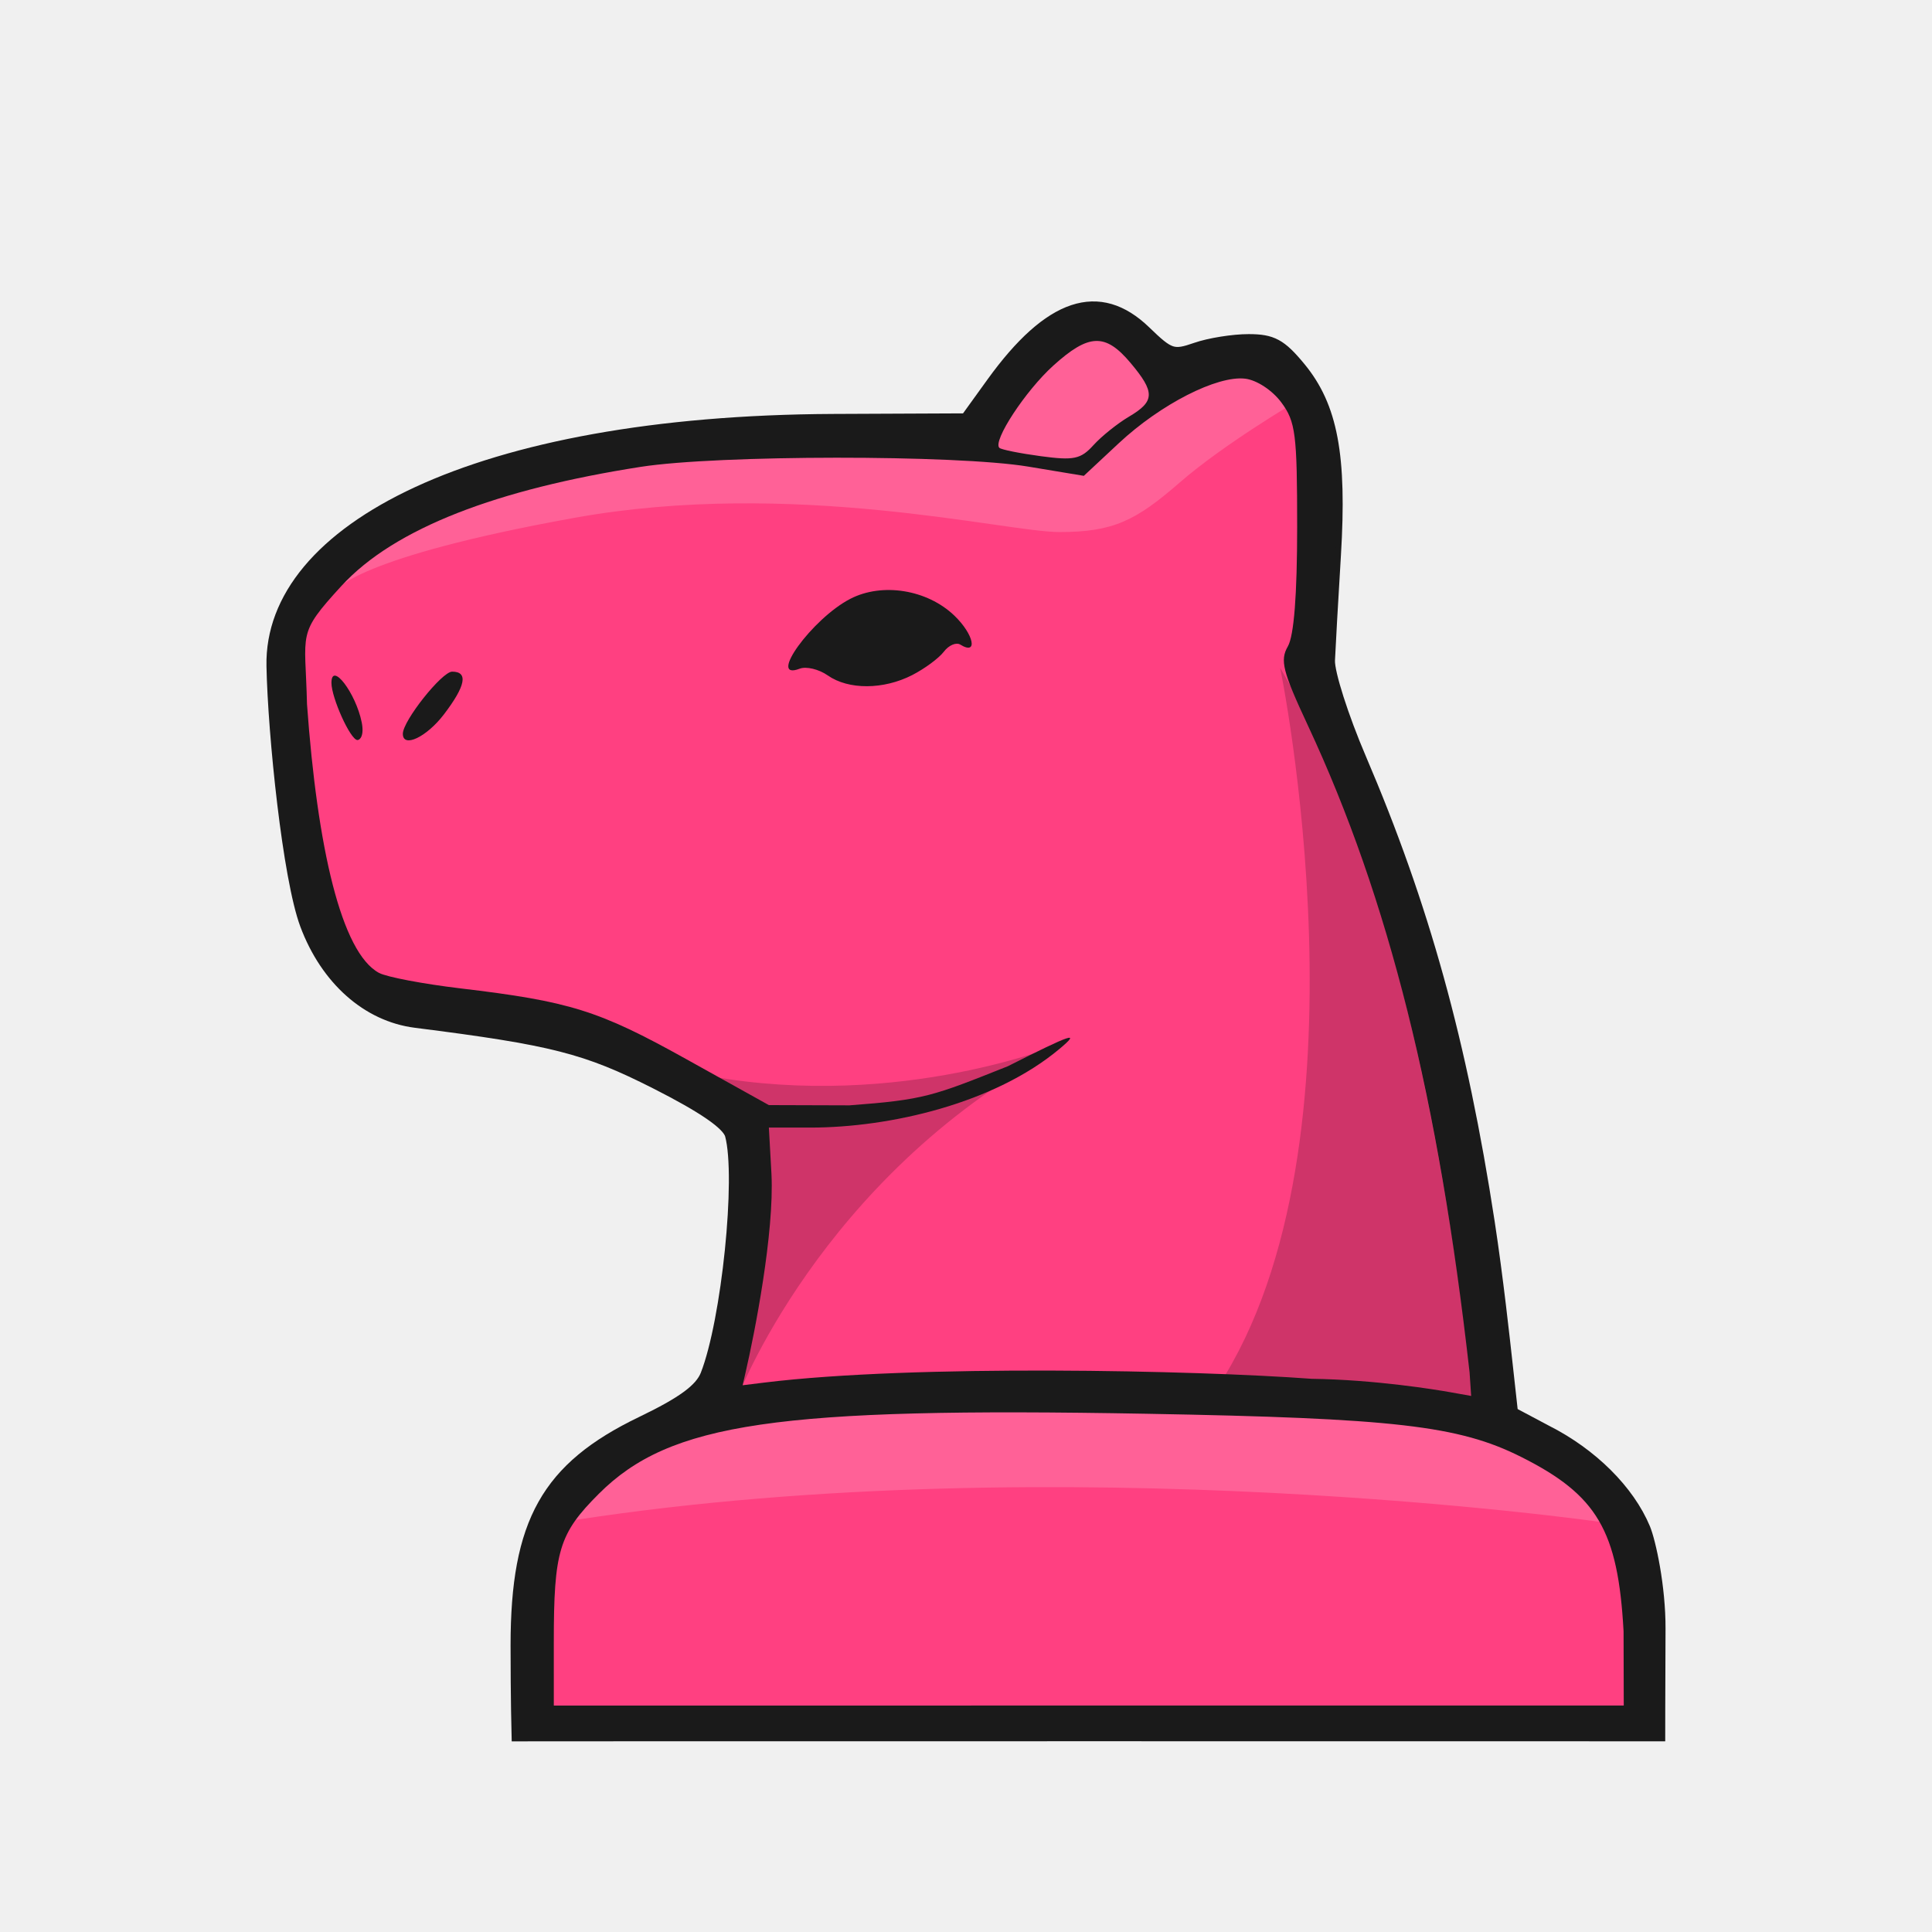
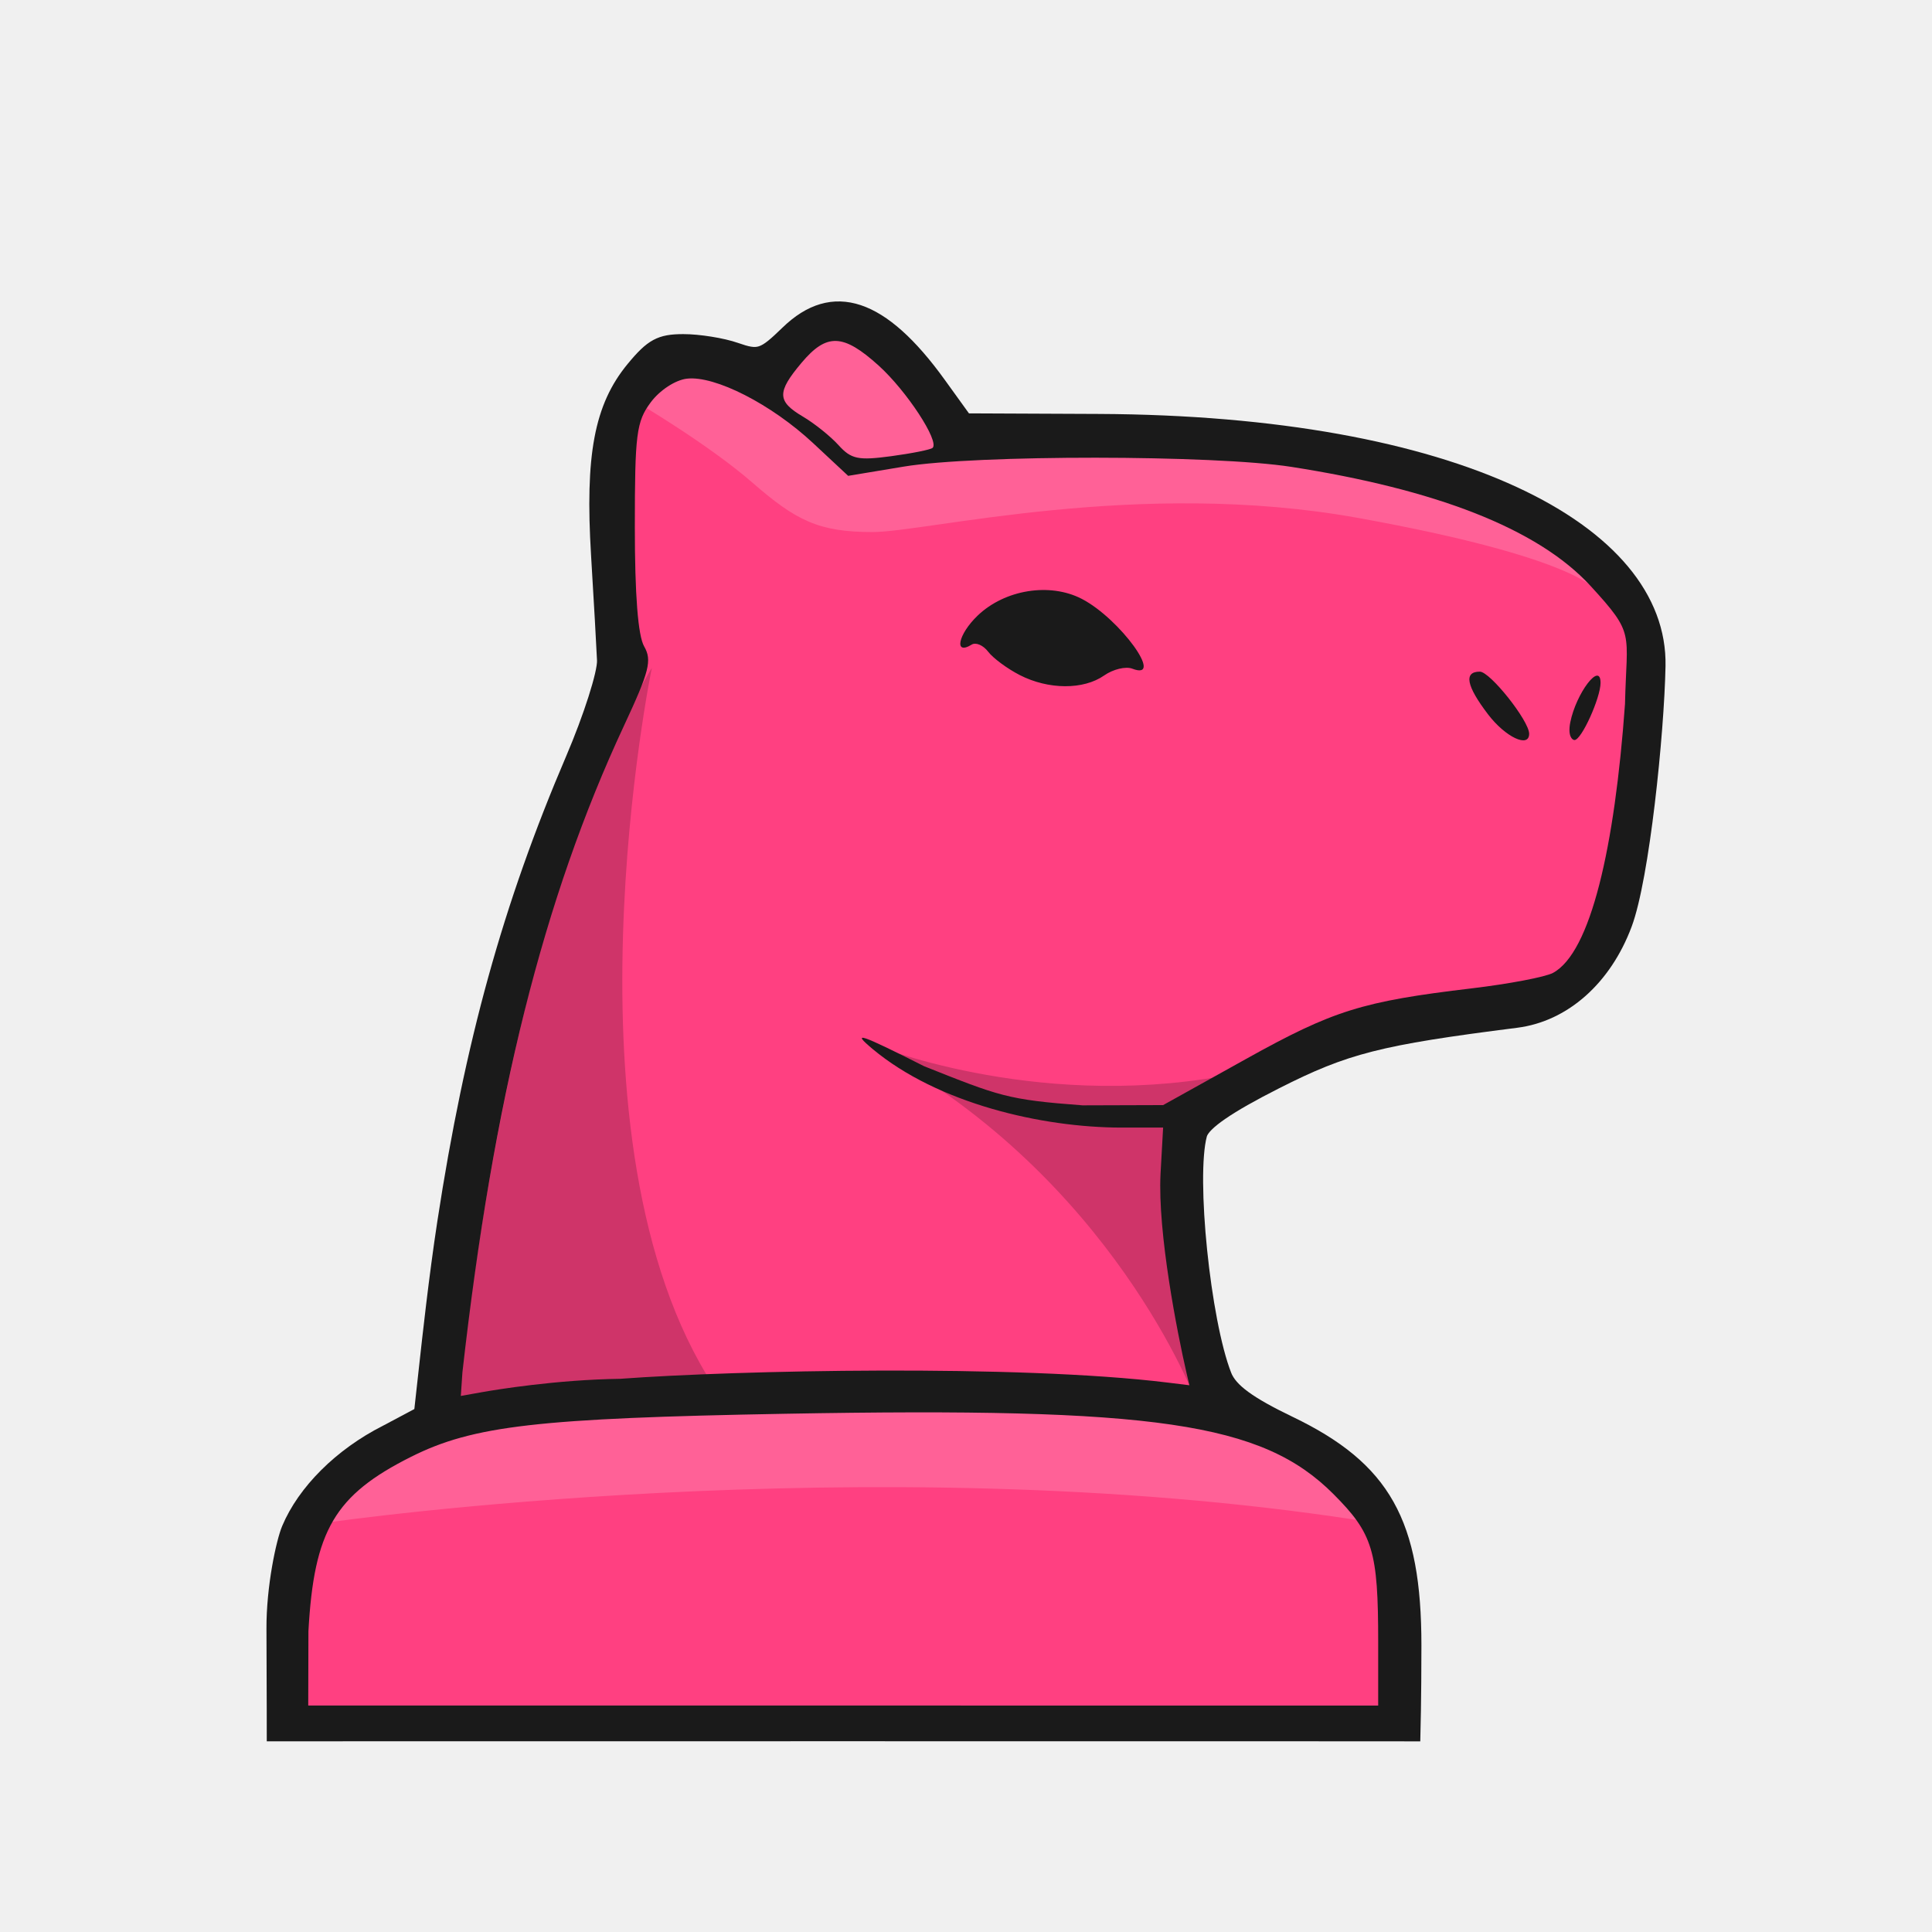
<svg xmlns="http://www.w3.org/2000/svg" width="341.33" height="341.33" version="1.1" viewBox="0 0 341.33 341.33">
  <defs>
    <style>.clsN-1{fill:none;}.clsN-2{fill:#4185BF;}.clsN-3,.clsN-5{fill:#fff;}.clsN-3,.clsN-4{opacity:0.2;}.clsN-6{fill:#1a1a1a;}</style>
    <style>.clsN-1{fill:none;}.clsN-2{fill:#C09526;}.clsN-3,.clsN-5{fill:#fff;}.clsN-3,.clsN-4{opacity:0.2;}.clsN-6{fill:#1a1a1a;}</style>
    <style>.clsN-1{fill:none;}.clsN-2{fill:#4185BF;}.clsN-3,.clsN-5{fill:#fff;}.clsN-3,.clsN-4{opacity:0.2;}.clsN-6{fill:#1a1a1a;}</style>
    <style>.clsN-1{fill:none;}.clsN-2{fill:#C09526;}.clsN-3,.clsN-5{fill:#fff;}.clsN-3,.clsN-4{opacity:0.2;}.clsN-6{fill:#1a1a1a;}</style>
  </defs>
-   <g transform="matrix(-1 0 0 1 343.17 0)">
+   <g transform="translate(-1.8417)">
    <path d="m49.939 306.68s4e-6 -6.793-0.055-18.896c-0.034-7.484 1.726-15.468 2.692-17.78 2.801-6.704 9.312-13.18 17.328-17.236l6.046-3.213 0.946-8.557c0.462-4.18 1.665-15.291 3.166-25.079 4.861-31.714 11.572-55.95 22.686-81.925 3.138-7.333 5.629-15.133 5.536-17.333s-0.567-10.555-1.052-18.567c-1.069-17.627 0.559-26.286 6.238-33.175 3.373-4.092 4.911-4.924 9.096-4.924 2.771 0 6.972 0.674 9.336 1.498 3.99 1.391 4.627 1.18 8.871-2.933 8.199-7.947 17.013-5.007 27.161 9.06l4.599 6.375 23.401 0.103c63.258 0.279 99.666 19.438 99.192 43.562-0.237 12.041-2.844 37.486-5.927 45.725-3.626 9.691-10.91 16.152-19.427 17.233-24.269 3.078-30.082 4.559-42.411 10.802-8.417 4.262-12.735 7.236-13.241 9.117-1.991 7.416 0.607 32.814 4.33 42.326 0.998 2.551 4.162 4.87 11.374 8.339 16.747 8.055 22.176 17.724 22.176 39.496 0 9.497-0.176 15.983-0.176 15.983s-13.29-0.019-101.39-0.019c-94.795 0-100.49 0.018-100.49 0.018z" fill="#ff4081" stroke="#1a1a1a" stroke-width="1.933" />
    <path d="m117 118c-27 45.5-34.115 130.27-34.115 130.27s1.211 0.884 3.012 2.143c0.272-0.153 0.562-0.295 0.875-0.422 1.084-0.669 2.479-1.188 4.236-1.44 0.913-0.13 2.091-0.315 3.037-0.395 0.263-0.022 0.704-0.268 0.812-0.062 0.712-0.328 1.491-0.476 2.488-0.439 0.304 0.011 0.628 0.039 0.977 0.082 0.165 0.024 0.328 0.067 0.494 0.072 2.346 0.075 4.715-0.042 7.062-0.068 1.089 0.014 2.176 0.01 3.266 8e-3 0.634-2e-3 1.268 7e-5 1.902 0 0.596-8e-5 1.191 0 1.787 0 0.322-0.094 0.661-0.167 1.025-0.209 1.255-0.567 2.037-0.403 3.389-0.336 0.577 0.025 0.736 0.05 0.729 0.07 0.191-0.011 0.185-0.016 0.543-0.033 0.478-7e-3 0.956 4e-3 1.434 8e-3 0.257-0.097 0.609-0.226 1.061-0.398 0.609-0.487 1.37-0.709 2.17-0.752 0.667-0.036 1.331 0.054 1.959 0.17 0.099-0.028 1.202-0.025 1.326-0.023 0.653 5e-3 1.306 2e-3 1.959 2e-3 -0.145-0.42-0.268-0.812-0.428-1.248-28.25-43.25-11-127-11-127zm8.15 128.27c0.256 0.047 0.525 0.087 0.756 0.143 0.15 0.036-0.301-0.07-0.451-0.105-0.258-0.017-0.329-0.028-0.305-0.037zm-29.482 2.049c-0.238 0.052-0.479 0.091-0.721 0.131 0.057 0.255 0.095 0.524 0.125 0.801h1.236c-0.061-0.271-0.127-0.548-0.16-0.781-0.024-0.17-0.281-0.135-0.48-0.15z" fill="#050000" fill-opacity=".189" stop-color="#000000" style="font-variation-settings:normal" />
    <g fill="#050000" fill-opacity=".137" stop-color="#000000" style="font-variation-settings:normal">
      <path d="m208.4 199.14s1.261 24.849 4.681 48.227c3.34 22.834 0 0 0 0s-14.659-39.173-56.409-61.77c-7.23-3.913 26.775 11.862 26.775 11.862s11.219 0.247 25.048 0.918z" fill="#050000" fill-opacity=".189" stop-color="#000000" style="font-variation-settings:normal" />
    </g>
    <path d="m60.325 268.9s94.949-13.622 181.15-0.374c113.48 17.44 0 0 0 0s-0.975-12.523-38.475-18.523-102.5-0.25-116 3-23.089 6.133-26.676 15.896z" fill="#fff" fill-opacity=".173" stop-color="#000000" style="font-variation-settings:normal" />
    <path d="m114.25 71s12.75 7.5 20.5 14.25 11.75 8.75 21.25 8.75 47-9.5 85.75-2.5 42 12.75 42 12.75-2-5.75-25.25-15.5-89.25-10.25-89.25-10.25-8-18-14.25-19.5-6.5-1.25-9.25-0.5-6.75 9.25-13 7-15.5-3-18.5 5.5z" fill="#fff" fill-opacity=".173" stop-color="#000000" style="font-variation-settings:normal" />
    <path d="m155.62 184.38s28.381 11.784 62.125 5.75c18.875-3.375 0 0 0 0l-9.25 8.25s-31 1-52.875-14z" fill="#050000" fill-opacity=".189" stop-color="#000000" style="font-variation-settings:normal" />
    <path d="m49.939 306.68s0-6.71-0.055-18.896c-0.034-7.484 1.726-15.468 2.692-17.78 2.801-6.704 9.312-13.18 17.328-17.236l6.046-3.213 0.946-8.557c0.462-4.18 1.665-15.291 3.166-25.079 4.861-31.714 11.572-55.95 22.686-81.925 3.138-7.333 5.629-15.133 5.536-17.333s-0.567-10.555-1.052-18.567c-1.069-17.627 0.559-26.286 6.238-33.175 3.373-4.092 4.911-4.924 9.096-4.924 2.771 0 6.972 0.674 9.336 1.498 3.99 1.391 4.627 1.18 8.871-2.933 8.199-7.947 17.013-5.007 27.161 9.06l4.599 6.375 23.401 0.103c63.258 0.279 99.666 19.438 99.192 43.562-0.237 12.041-2.844 37.486-5.927 45.725-3.626 9.691-10.91 16.152-19.427 17.233-24.269 3.078-30.082 4.559-42.411 10.802-8.417 4.262-12.735 7.236-13.241 9.117-1.991 7.416 0.607 32.814 4.33 42.326 0.998 2.551 4.162 4.87 11.374 8.339 16.747 8.055 22.176 17.724 22.176 39.496 0 9.497-0.176 15.983-0.176 15.983s-13.29-0.019-101.39-0.019c-94.795 0-100.49 0.018-100.49 0.018zm195.39-16.52c0-16.183-0.917-19.21-7.944-26.237-12.572-12.572-31.405-15.328-96.723-14.152-43.808 0.788-55.216 2.1-66.209 7.612-13.466 6.752-17.14 12.999-18.121 30.809l-0.034 13.121 189.03 0.014zm-133.89-46.564c20.356-1.509 70.209-2.587 96.723 0.67l3.81 0.468-0.522-2.252c-1.6-6.91-5.101-24.694-4.574-35.084l0.456-8.186-7.333 7.6e-4c-14.076 1e-3 -32.495-4.268-44-13.893-3.856-3.226-2.274-2.696 9.109 3.052 13.288 5.29 14.7 5.921 28 6.912l14.225-0.044 14.667-8.162c15.398-8.569 20.496-10.163 39.872-12.465 6.53-0.776 12.978-2.002 14.329-2.725 6.684-3.577 10.911-22.182 12.731-47.496 0.292-12.852 1.861-12.204-6.065-20.853-9.443-10.304-27.729-17.126-52.867-21.054-13.677-2.137-55.734-2.166-68.49-0.048l-9.823 1.631-6.177-5.765c-7.381-6.888-17.373-11.991-22.326-11.402-2.044 0.243-4.791 2.047-6.386 4.194-2.522 3.395-2.799 5.566-2.799 22 0 12.003 0.561 19.213 1.643 21.1 1.418 2.475 0.931 4.391-3.552 14-14.272 30.588-23.11 65.958-28.553 114.27l-0.281 4.159 3.79-0.675c2.324-0.414 13.091-2.197 24.394-2.352zm167.83-115.99c1.029-5.143 5.345-10.84 5.345-6.961 0 2.619-3.353 10.099-4.601 10.099-0.44 0-1.218-0.764-0.744-3.138zm-14.535-1.404c-3.838-5.033-4.321-7.541-1.449-7.541 1.816 0 8.715 8.689 8.715 10.976 0 2.579-4.188 0.599-7.266-3.435zm-82.735-6.94c-2.2-1.127-4.71-2.983-5.578-4.125-0.868-1.142-2.176-1.706-2.908-1.254-3.185 1.969-2.41-1.808 1.051-5.124 4.803-4.602 12.744-5.879 18.392-2.958 6.728 3.479 14.762 14.574 8.934 12.337-1.16-0.445-3.393 0.091-4.963 1.191-3.664 2.566-9.844 2.539-14.928-0.066zm-15.392-40.138c1.244-1.163-4.604-10.085-9.525-14.531-6.275-5.67-9.19-5.776-13.631-0.497-4.379 5.204-4.337 6.8 0.251 9.51 2.036 1.203 4.864 3.471 6.285 5.04 2.241 2.477 3.467 2.734 9.297 1.95 3.694-0.497 6.989-1.159 7.324-1.472z" fill="#1a1a1a" stroke-width="1.333" />
  </g>
</svg>
